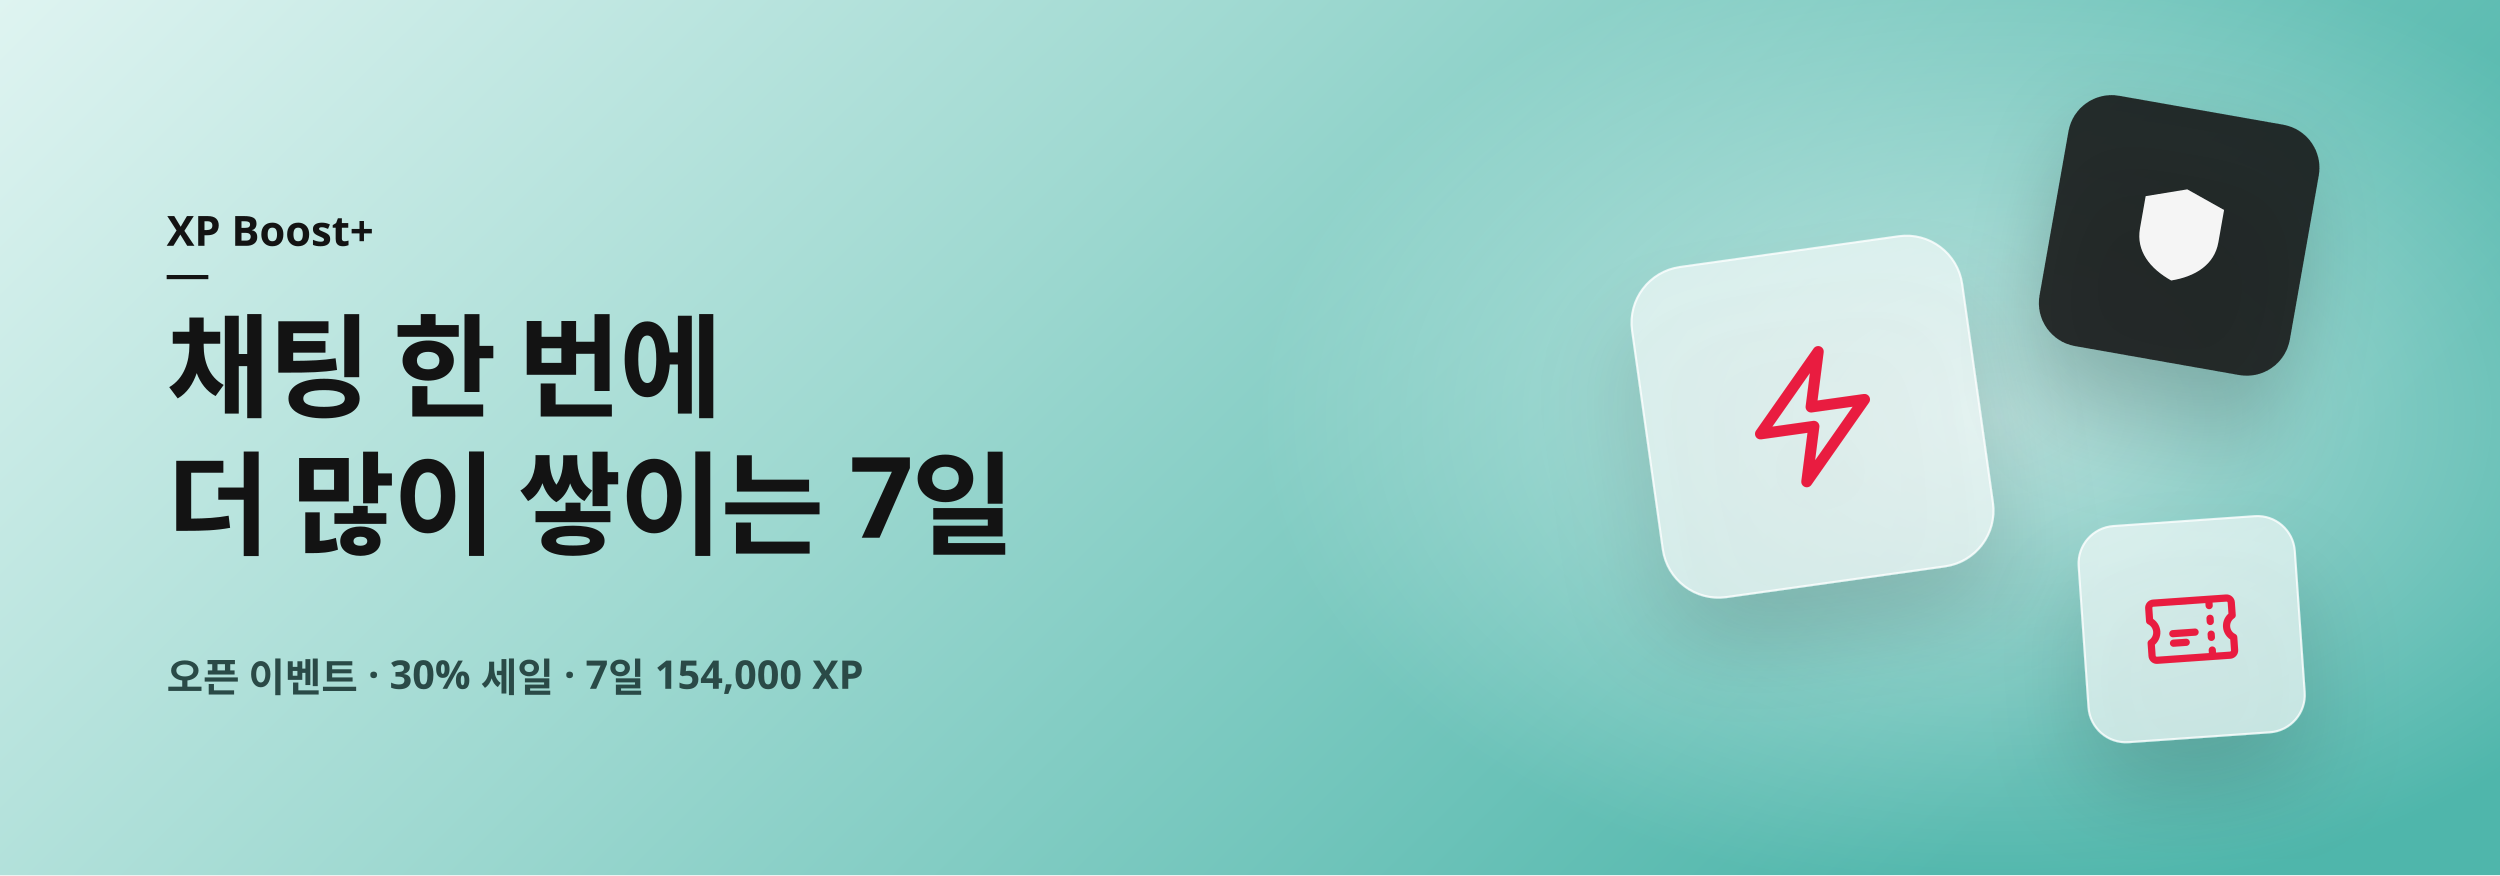
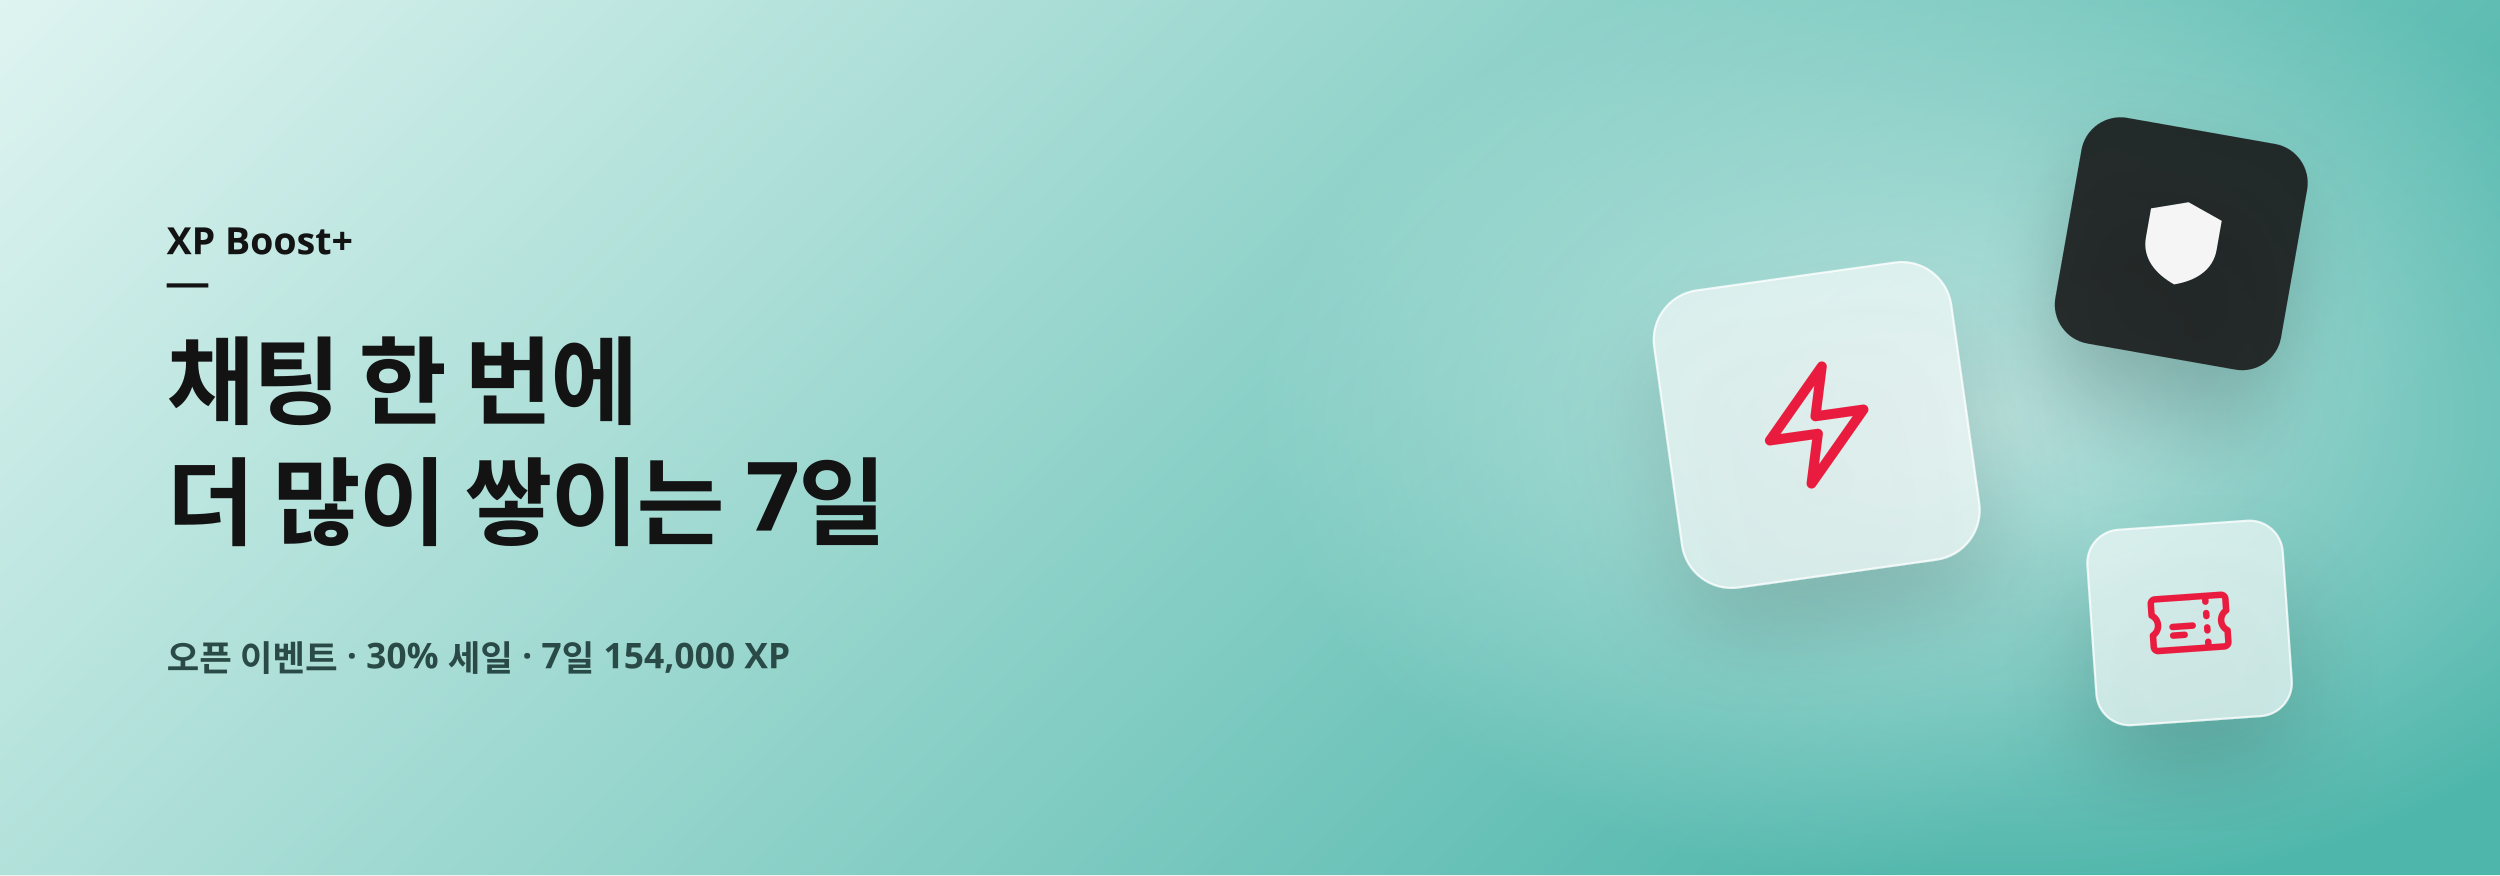
<svg xmlns="http://www.w3.org/2000/svg" width="1200" height="420" viewBox="0 0 1200 420">
  <defs>
    <linearGradient id="bg" x1="0" y1="0" x2="1" y2="0.35">
      <stop offset="0" stop-color="#dff4f1" />
      <stop offset="0.45" stop-color="#9fd9d1" />
      <stop offset="1" stop-color="#4fb6ab" />
    </linearGradient>
    <radialGradient id="glow" cx="0.5" cy="0.5" r="0.5">
      <stop offset="0" stop-color="#ffffff" stop-opacity=".55" />
      <stop offset="1" stop-color="#ffffff" stop-opacity="0" />
    </radialGradient>
    <filter id="sh" x="-30%" y="-30%" width="160%" height="170%">
      <feDropShadow dx="0" dy="26" stdDeviation="22" flood-color="#000" flood-opacity=".22" />
    </filter>
  </defs>
  <rect width="1200" height="420" fill="url(#bg)" />
  <ellipse cx="960" cy="200" rx="360" ry="230" fill="url(#glow)" />
-   <text x="80" y="118" font-family="'Noto Sans KR','Apple SD Gothic Neo','Malgun Gothic','Pretendard',sans-serif" font-size="20" font-weight="900" fill="#131313">XP Boost+</text>
-   <rect x="80" y="132" width="20" height="2" fill="#131313" />
-   <text x="80" y="196" font-family="'Noto Sans KR','Apple SD Gothic Neo','Malgun Gothic','Pretendard',sans-serif" font-size="54" font-weight="900" fill="#131313" letter-spacing="-1">채팅 한 번에</text>
-   <text x="80" y="262" font-family="'Noto Sans KR','Apple SD Gothic Neo','Malgun Gothic','Pretendard',sans-serif" font-size="54" font-weight="900" fill="#131313" letter-spacing="-1">더 많이 쌓이는 7일</text>
-   <text x="80" y="332" font-family="'Noto Sans KR','Apple SD Gothic Neo','Malgun Gothic','Pretendard',sans-serif" font-size="19" font-weight="700" fill="#2a4a47">오픈 이벤트 · 30% 세일 · 7일 154,000 XP</text>
-   <g transform="translate(790,120) rotate(-8 80 80)" filter="url(#sh)">
-     <rect width="160" height="160" rx="27" fill="rgba(255,255,255,.62)" stroke="rgba(255,255,255,.8)" stroke-width="1" />
-     <g transform="translate(42.4,42.4) scale(3.133333)" fill="none" stroke="#e91e3f" stroke-width="1.7" stroke-linecap="round" stroke-linejoin="round">
+   <text x="80" y="122" font-family="'Noto Sans KR','Apple SD Gothic Neo','Malgun Gothic','Pretendard',sans-serif" font-size="18" font-weight="900" fill="#131313">XP Boost+</text>
+   <rect x="80" y="136" width="20" height="2" fill="#131313" />
+   <text x="80" y="200" font-family="'Noto Sans KR','Apple SD Gothic Neo','Malgun Gothic','Pretendard',sans-serif" font-size="46" font-weight="900" fill="#131313" letter-spacing="-1">채팅 한 번에</text>
+   <text x="80" y="258" font-family="'Noto Sans KR','Apple SD Gothic Neo','Malgun Gothic','Pretendard',sans-serif" font-size="46" font-weight="900" fill="#131313" letter-spacing="-1">더 많이 쌓이는 7일</text>
+   <text x="80" y="322" font-family="'Noto Sans KR','Apple SD Gothic Neo','Malgun Gothic','Pretendard',sans-serif" font-size="17" font-weight="700" fill="#2a4a47">오픈 이벤트 · 30% 세일 · 7일 154,000 XP</text>
+   <g transform="translate(800,132) rotate(-8 72 72)" filter="url(#sh)">
+     <rect width="144" height="144" rx="24" fill="rgba(255,255,255,.62)" stroke="rgba(255,255,255,.8)" stroke-width="1" />
+     <g transform="translate(38.16,38.16) scale(2.82)" fill="none" stroke="#e91e3f" stroke-width="1.7" stroke-linecap="round" stroke-linejoin="round">
      <path d="M3.75 13.5l10.5-11.25L12 10.5h8.25L9.75 21.75 12 13.5H3.75z" />
    </g>
  </g>
-   <g transform="translate(985,52) rotate(10 61 61)" filter="url(#sh)">
-     <rect width="122" height="122" rx="21" fill="rgba(19,19,19,.88)" />
-     <g transform="translate(32.33,32.33) scale(2.389167)" fill="#ffffff" opacity=".95">
+   <g transform="translate(992,62) rotate(10 55 55)" filter="url(#sh)">
+     <rect width="110" height="110" rx="19" fill="rgba(19,19,19,.88)" />
+     <g transform="translate(29.15,29.15) scale(2.154167)" fill="#ffffff" opacity=".95">
      <path d="M12 2.6 20 5.4V12c0 4.6-3.4 7.6-8 9.2C7.4 19.6 4 16.6 4 12V5.4Z" />
    </g>
  </g>
-   <g transform="translate(1000,250) rotate(-4 52 52)" filter="url(#sh)">
-     <rect width="104" height="104" rx="18" fill="rgba(255,255,255,.62)" stroke="rgba(255,255,255,.8)" stroke-width="1" />
-     <g transform="translate(27.56,27.56) scale(2.036667)" fill="none" stroke="#e91e3f" stroke-width="1.7" stroke-linecap="round" stroke-linejoin="round">
+   <g transform="translate(1004,252) rotate(-4 47 47)" filter="url(#sh)">
+     <rect width="94" height="94" rx="16" fill="rgba(255,255,255,.62)" stroke="rgba(255,255,255,.8)" stroke-width="1" />
+     <g transform="translate(24.91,24.91) scale(1.840833)" fill="none" stroke="#e91e3f" stroke-width="1.7" stroke-linecap="round" stroke-linejoin="round">
      <path d="M16.5 6v.75m0 3v.75m0 3v.75m0 3V18m-9-5.25h5.25M7.5 15h3M3.375 5.25c-.621 0-1.125.504-1.125 1.125v3.026a2.999 2.999 0 010 5.198v3.026c0 .621.504 1.125 1.125 1.125h17.25c.621 0 1.125-.504 1.125-1.125v-3.026a2.999 2.999 0 010-5.198V6.375c0-.621-.504-1.125-1.125-1.125H3.375z" />
    </g>
  </g>
</svg>
